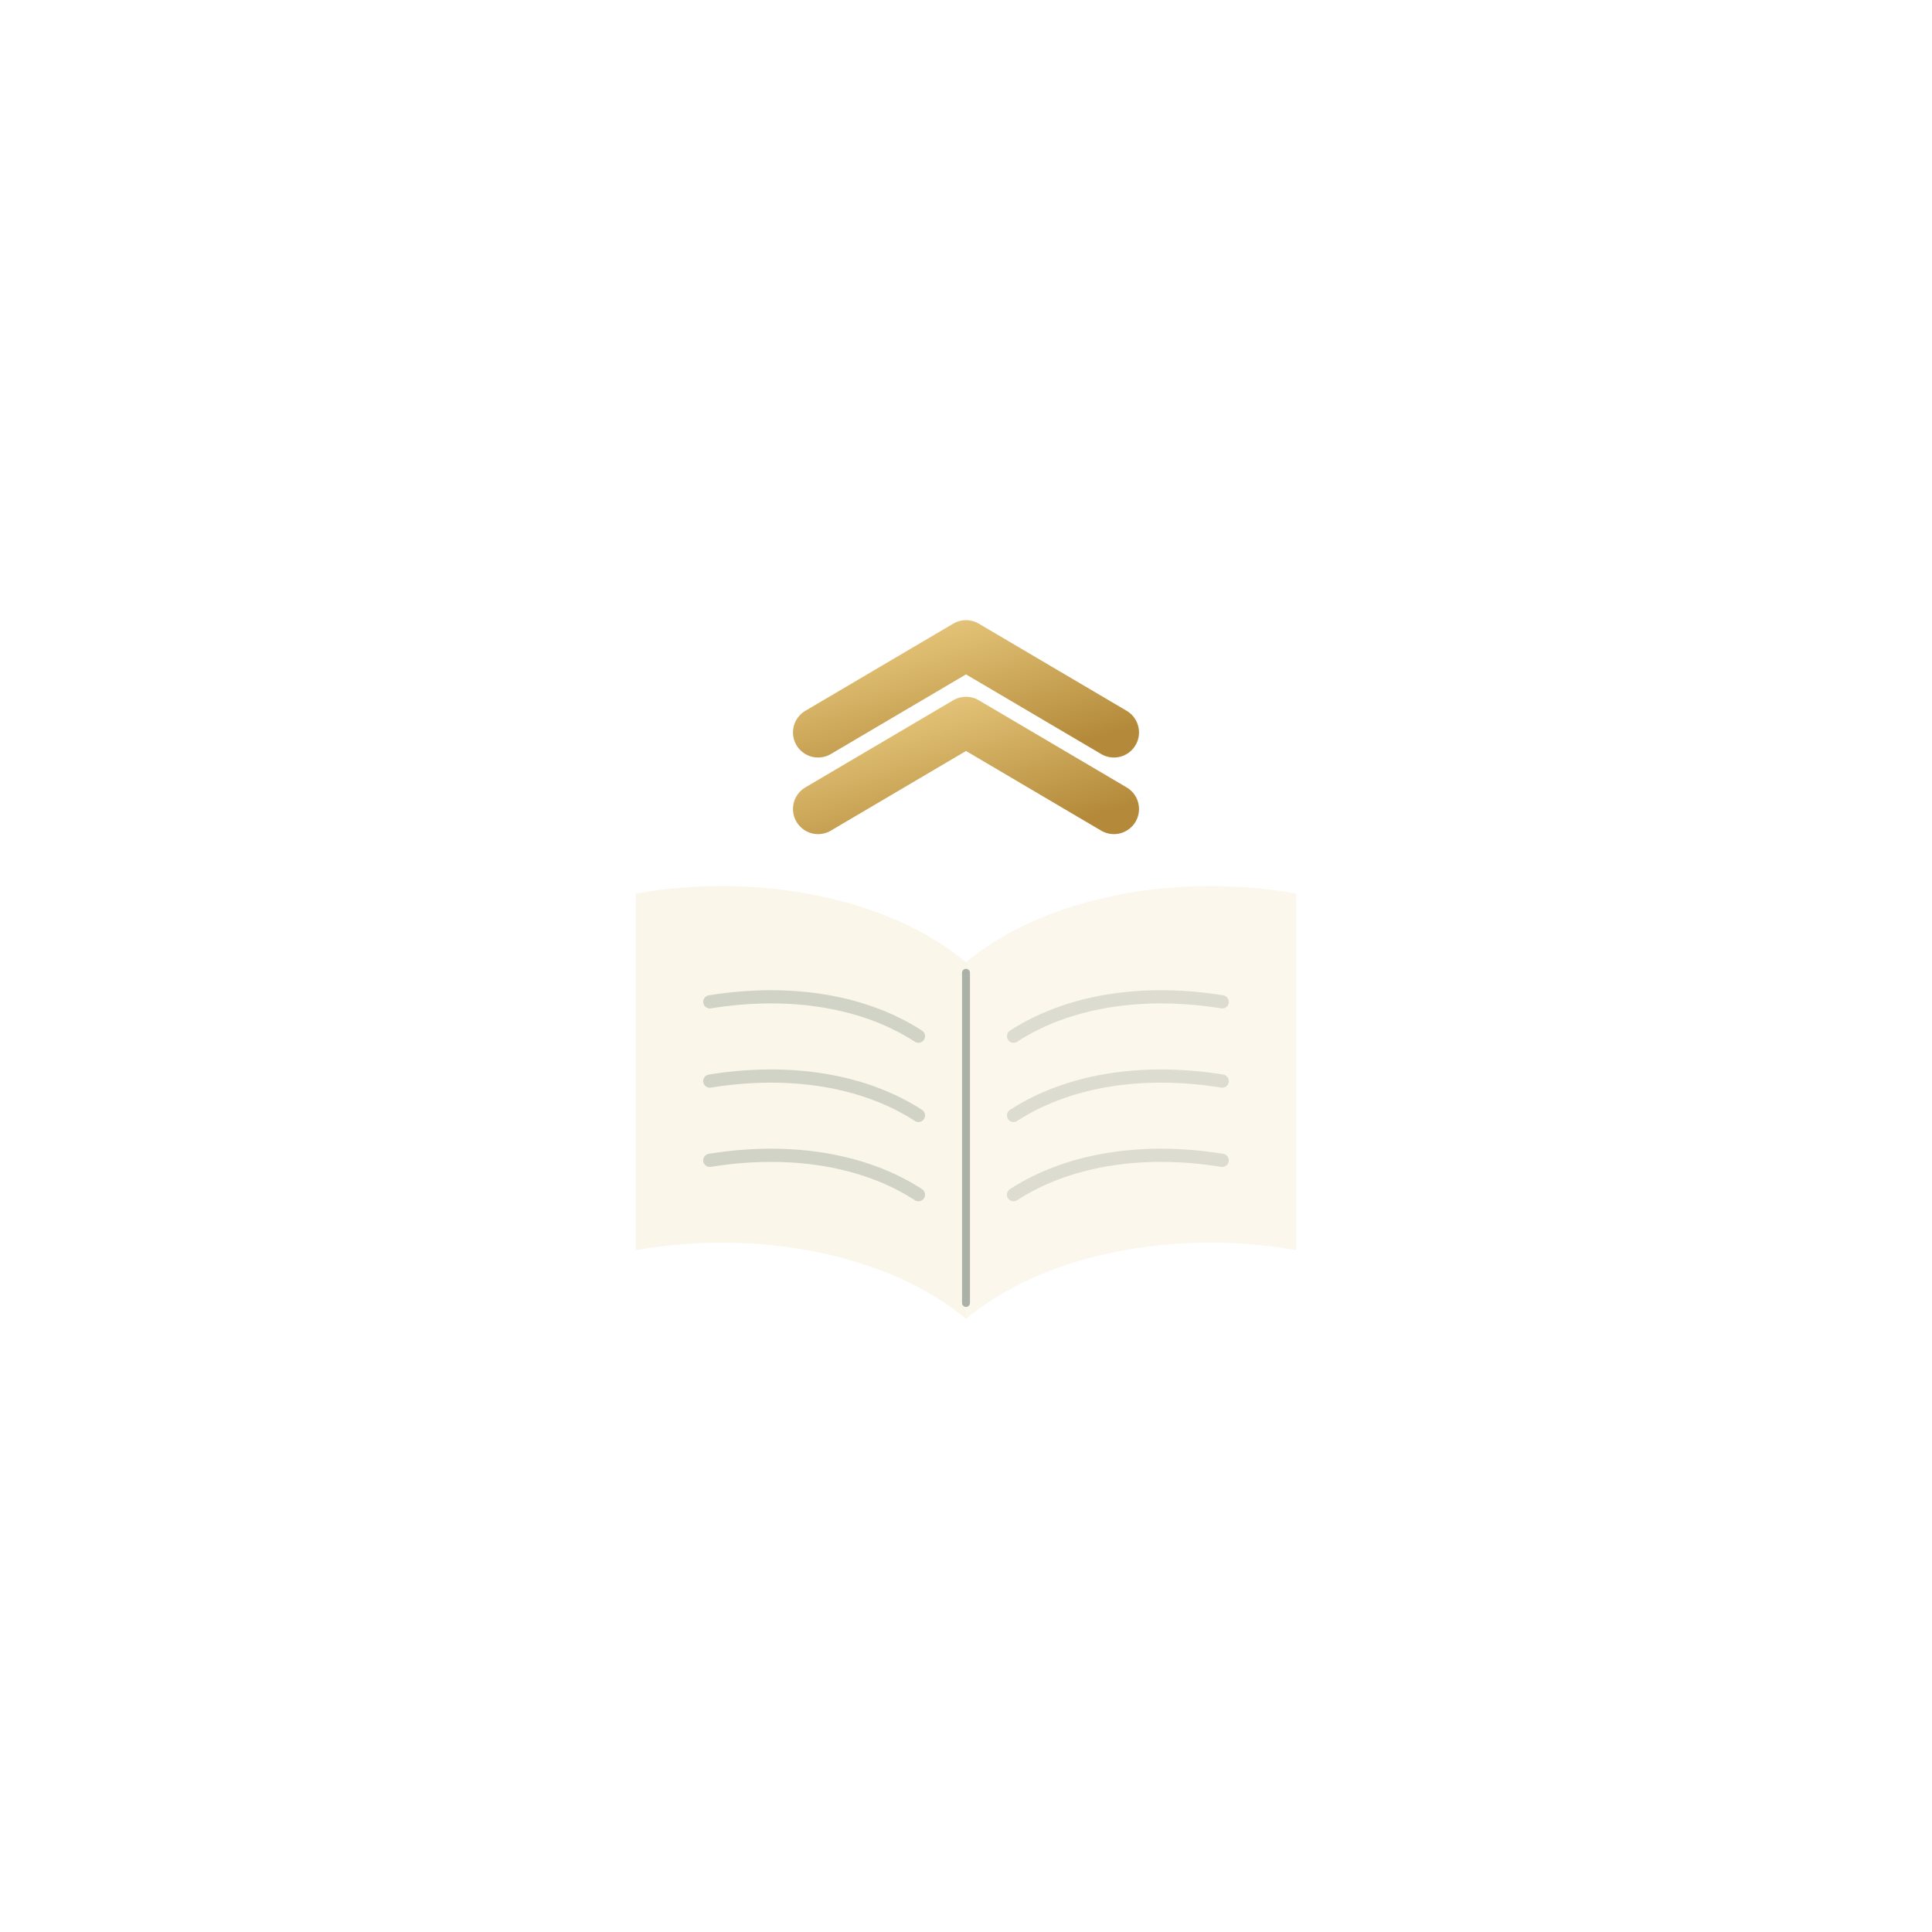
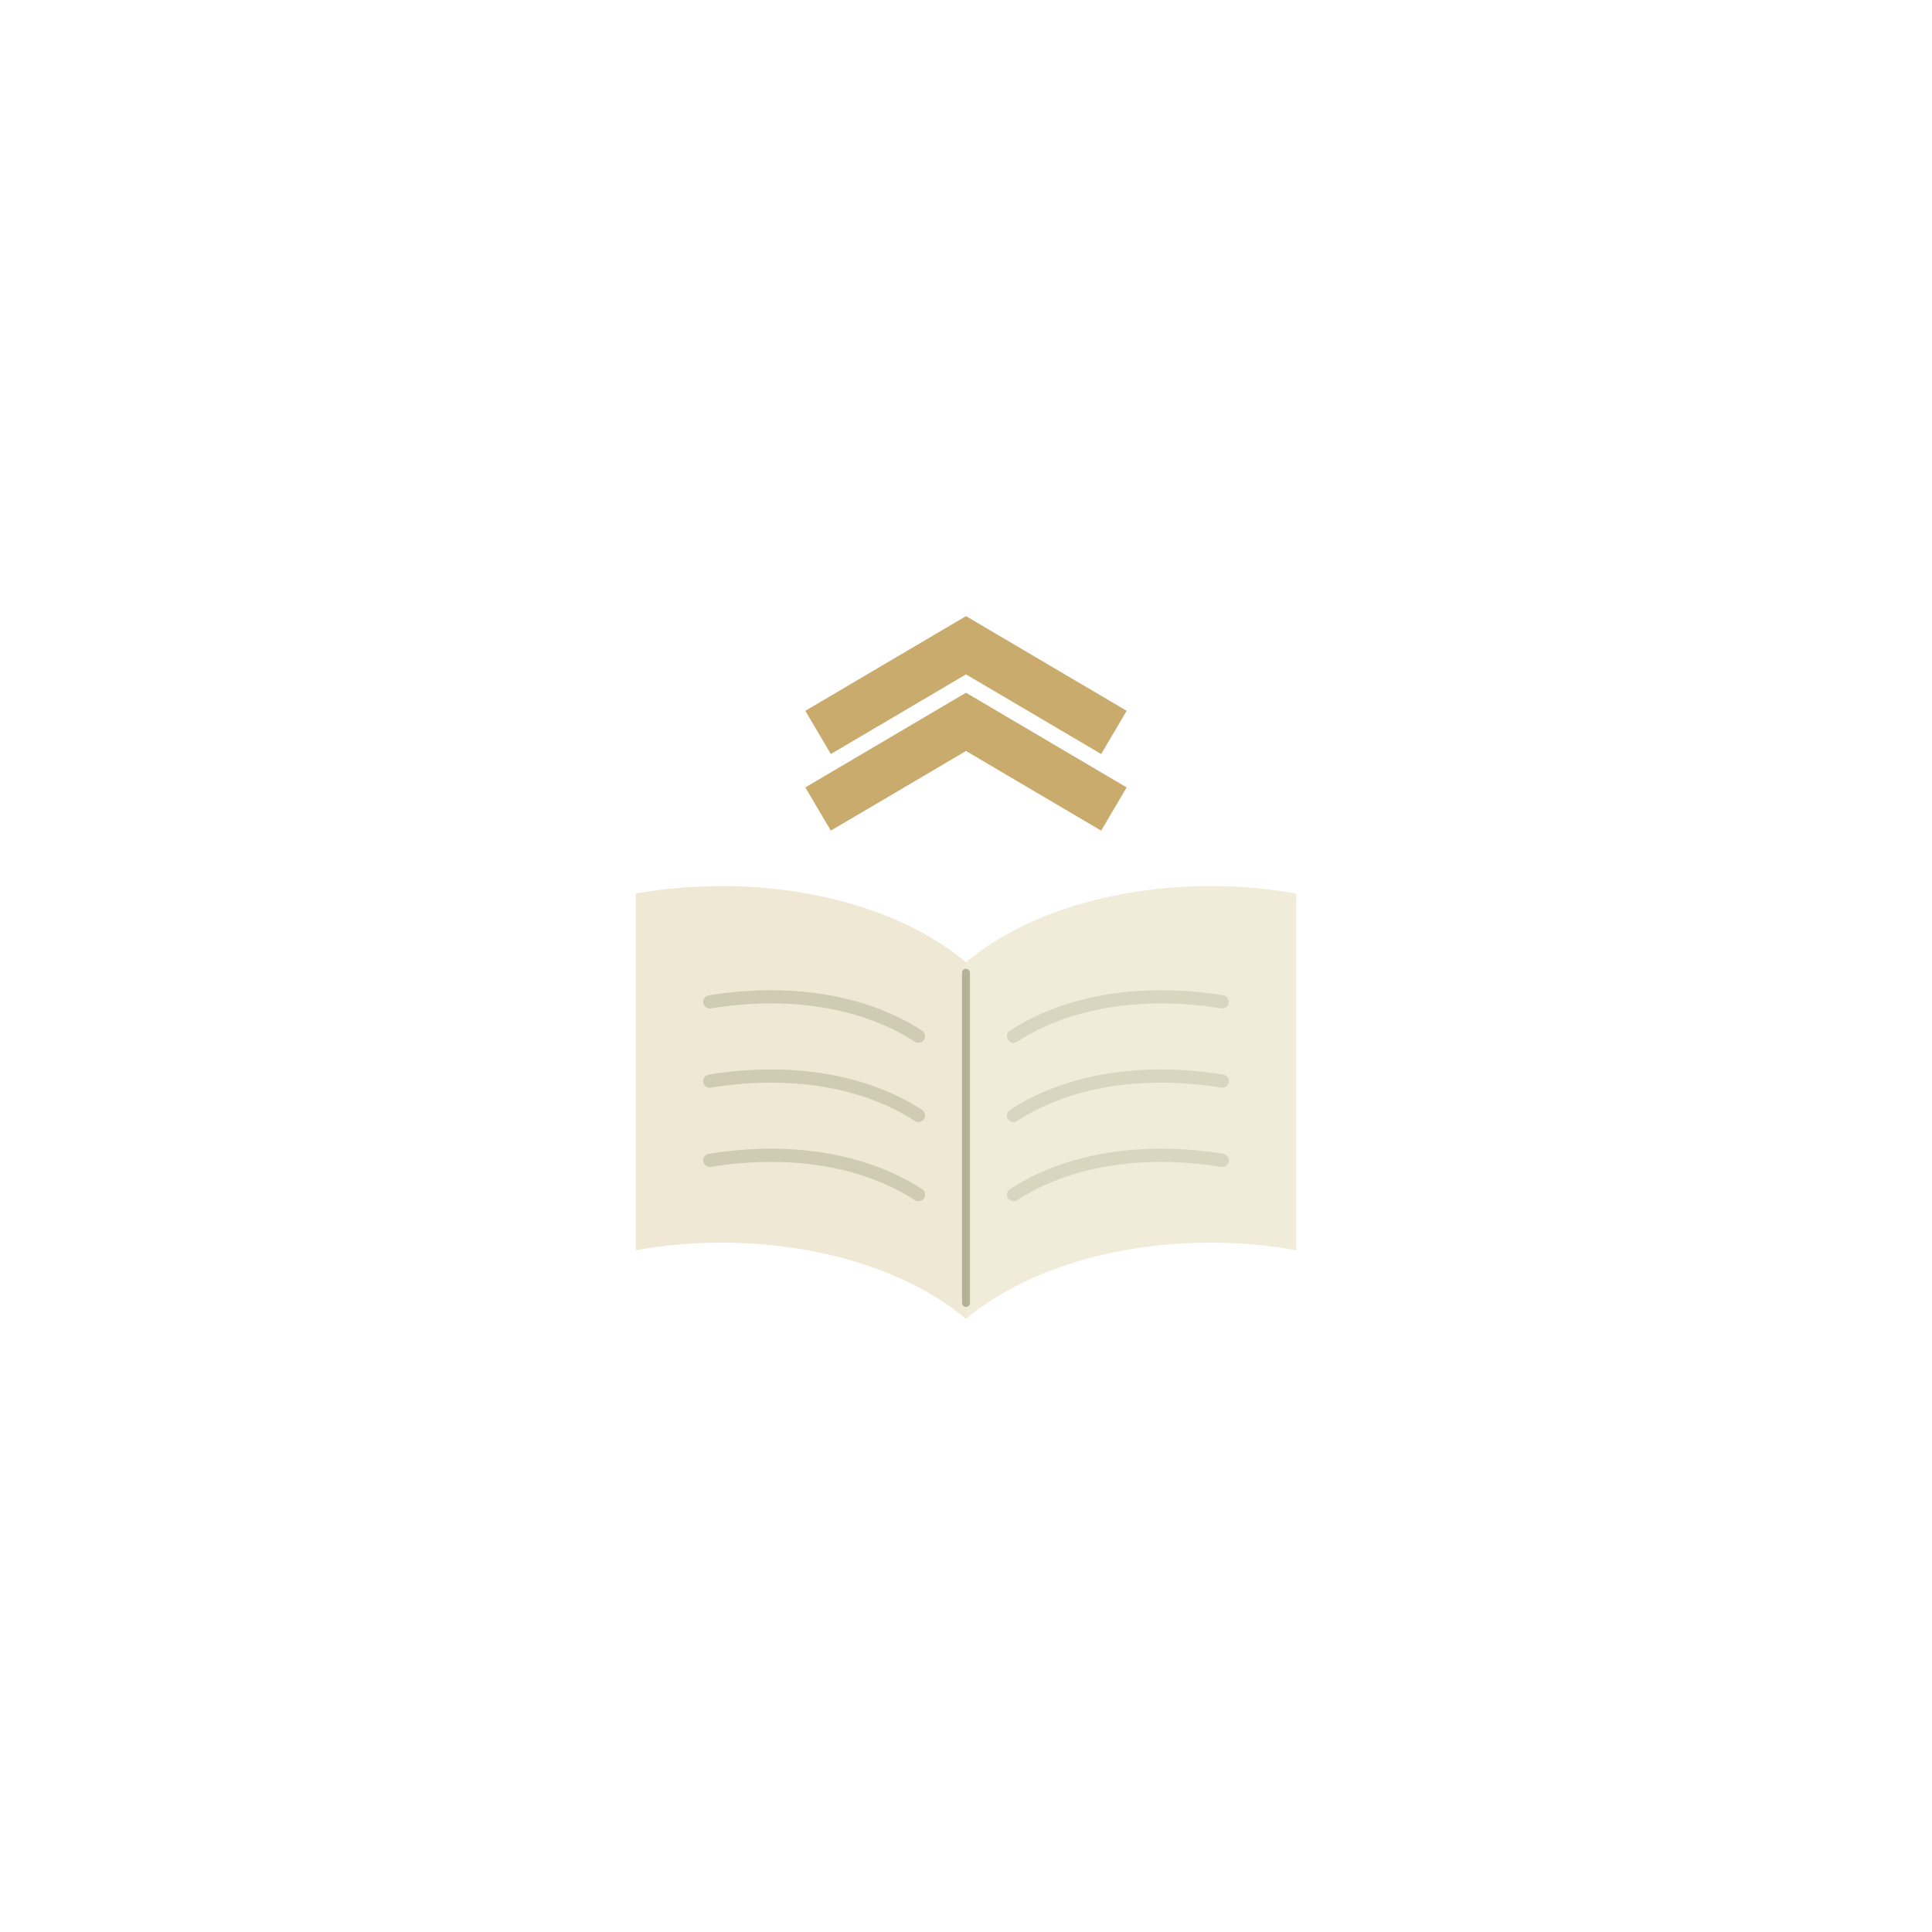
<svg xmlns="http://www.w3.org/2000/svg" viewBox="0 0 1024 1024" width="1024" height="1024">
  <defs>
    <linearGradient id="bg" x1="0" y1="0" x2="1" y2="1">
-       <stop offset="0" stop-color="#356b51" />
-       <stop offset="1" stop-color="#16332a" />
+       <stop offset="0" stop-color="#4b5320" />
+       <stop offset="1" stop-color="#434a1c" />
    </linearGradient>
    <radialGradient id="glow" cx=".3" cy=".2" r=".9">
      <stop offset="0" stop-color="#ffffff" stop-opacity=".10" />
      <stop offset=".6" stop-color="#ffffff" stop-opacity="0" />
    </radialGradient>
    <linearGradient id="brass" x1="0" y1="0" x2="1" y2="1">
-       <stop offset="0" stop-color="#e8c97e" />
-       <stop offset="1" stop-color="#b48a3a" />
+       <stop offset="0" stop-color="#c9ab6e" />
+       <stop offset="1" stop-color="#c9ab6e" />
    </linearGradient>
  </defs>
-   <path d="M512.0 510.0 C470.0 475.0 400.0 462.4 337.0 473.6 L337.0 662.6 C400.0 651.4 470.0 664.0 512.0 699.0 Z" fill="#fbf6ea" />
-   <path d="M512.0 510.0 C554.0 475.0 624.0 462.4 687.0 473.6 L687.0 662.6 C624.0 651.4 554.0 664.0 512.0 699.0 Z" fill="#fbf6ea" opacity=".88" />
-   <path d="M512.0 515.6 L512.0 690.6" stroke="#16332a" stroke-opacity=".35" stroke-width="4.2" stroke-linecap="round" />
-   <path d="M376.2 531.0 C419.6 524.0 458.8 531.0 486.8 549.2 M376.2 573.0 C419.6 566.0 458.8 573.0 486.8 591.2 M376.2 615.0 C419.6 608.0 458.8 615.0 486.8 633.2" stroke="#16332a" stroke-opacity=".18" stroke-width="7.0" fill="none" stroke-linecap="round" />
-   <path d="M537.2 549.2 C565.2 531.0 604.4 524.0 647.8 531.0 M537.2 591.2 C565.2 573.0 604.4 566.0 647.8 573.0 M537.2 633.2 C565.2 615.0 604.4 608.0 647.8 615.0" stroke="#16332a" stroke-opacity=".14" stroke-width="7.0" fill="none" stroke-linecap="round" />
-   <path d="M433.6 388.2 L512.0 342.0 L590.4 388.2" stroke="url(#brass)" stroke-width="26.6" fill="none" stroke-linecap="round" stroke-linejoin="round" />
-   <path d="M433.6 428.8 L512.0 382.6 L590.4 428.8" stroke="url(#brass)" stroke-width="26.6" fill="none" stroke-linecap="round" stroke-linejoin="round" />
+   <path d="M512.0 510.0 C470.0 475.0 400.0 462.4 337.0 473.6 L337.0 662.6 C400.0 651.4 470.0 664.0 512.0 699.0 Z" fill="#efe8d4" />
+   <path d="M512.0 510.0 C554.0 475.0 624.0 462.4 687.0 473.6 L687.0 662.6 C624.0 651.4 554.0 664.0 512.0 699.0 Z" fill="#efe8d4" opacity=".88" />
+   <path d="M512.0 515.6 L512.0 690.6" stroke="#434a1c" stroke-opacity=".35" stroke-width="4.2" stroke-linecap="round" />
+   <path d="M376.2 531.0 C419.6 524.0 458.8 531.0 486.8 549.2 M376.2 573.0 C419.6 566.0 458.8 573.0 486.8 591.2 M376.2 615.0 C419.6 608.0 458.8 615.0 486.8 633.2" stroke="#434a1c" stroke-opacity=".18" stroke-width="7.0" fill="none" stroke-linecap="round" />
+   <path d="M537.2 549.2 C565.2 531.0 604.4 524.0 647.8 531.0 M537.2 591.2 C565.2 573.0 604.4 566.0 647.8 573.0 M537.2 633.2 C565.2 615.0 604.4 608.0 647.8 615.0" stroke="#434a1c" stroke-opacity=".14" stroke-width="7.0" fill="none" stroke-linecap="round" />
+   <path d="M433.6 388.2 L512.0 342.0 L590.4 388.2" stroke="url(#brass)" stroke-width="26.6" fill="none" stroke-linecap="butt" stroke-linejoin="miter" stroke-miterlimit="10" />
+   <path d="M433.6 428.8 L512.0 382.6 L590.4 428.8" stroke="url(#brass)" stroke-width="26.6" fill="none" stroke-linecap="butt" stroke-linejoin="miter" stroke-miterlimit="10" />
</svg>
